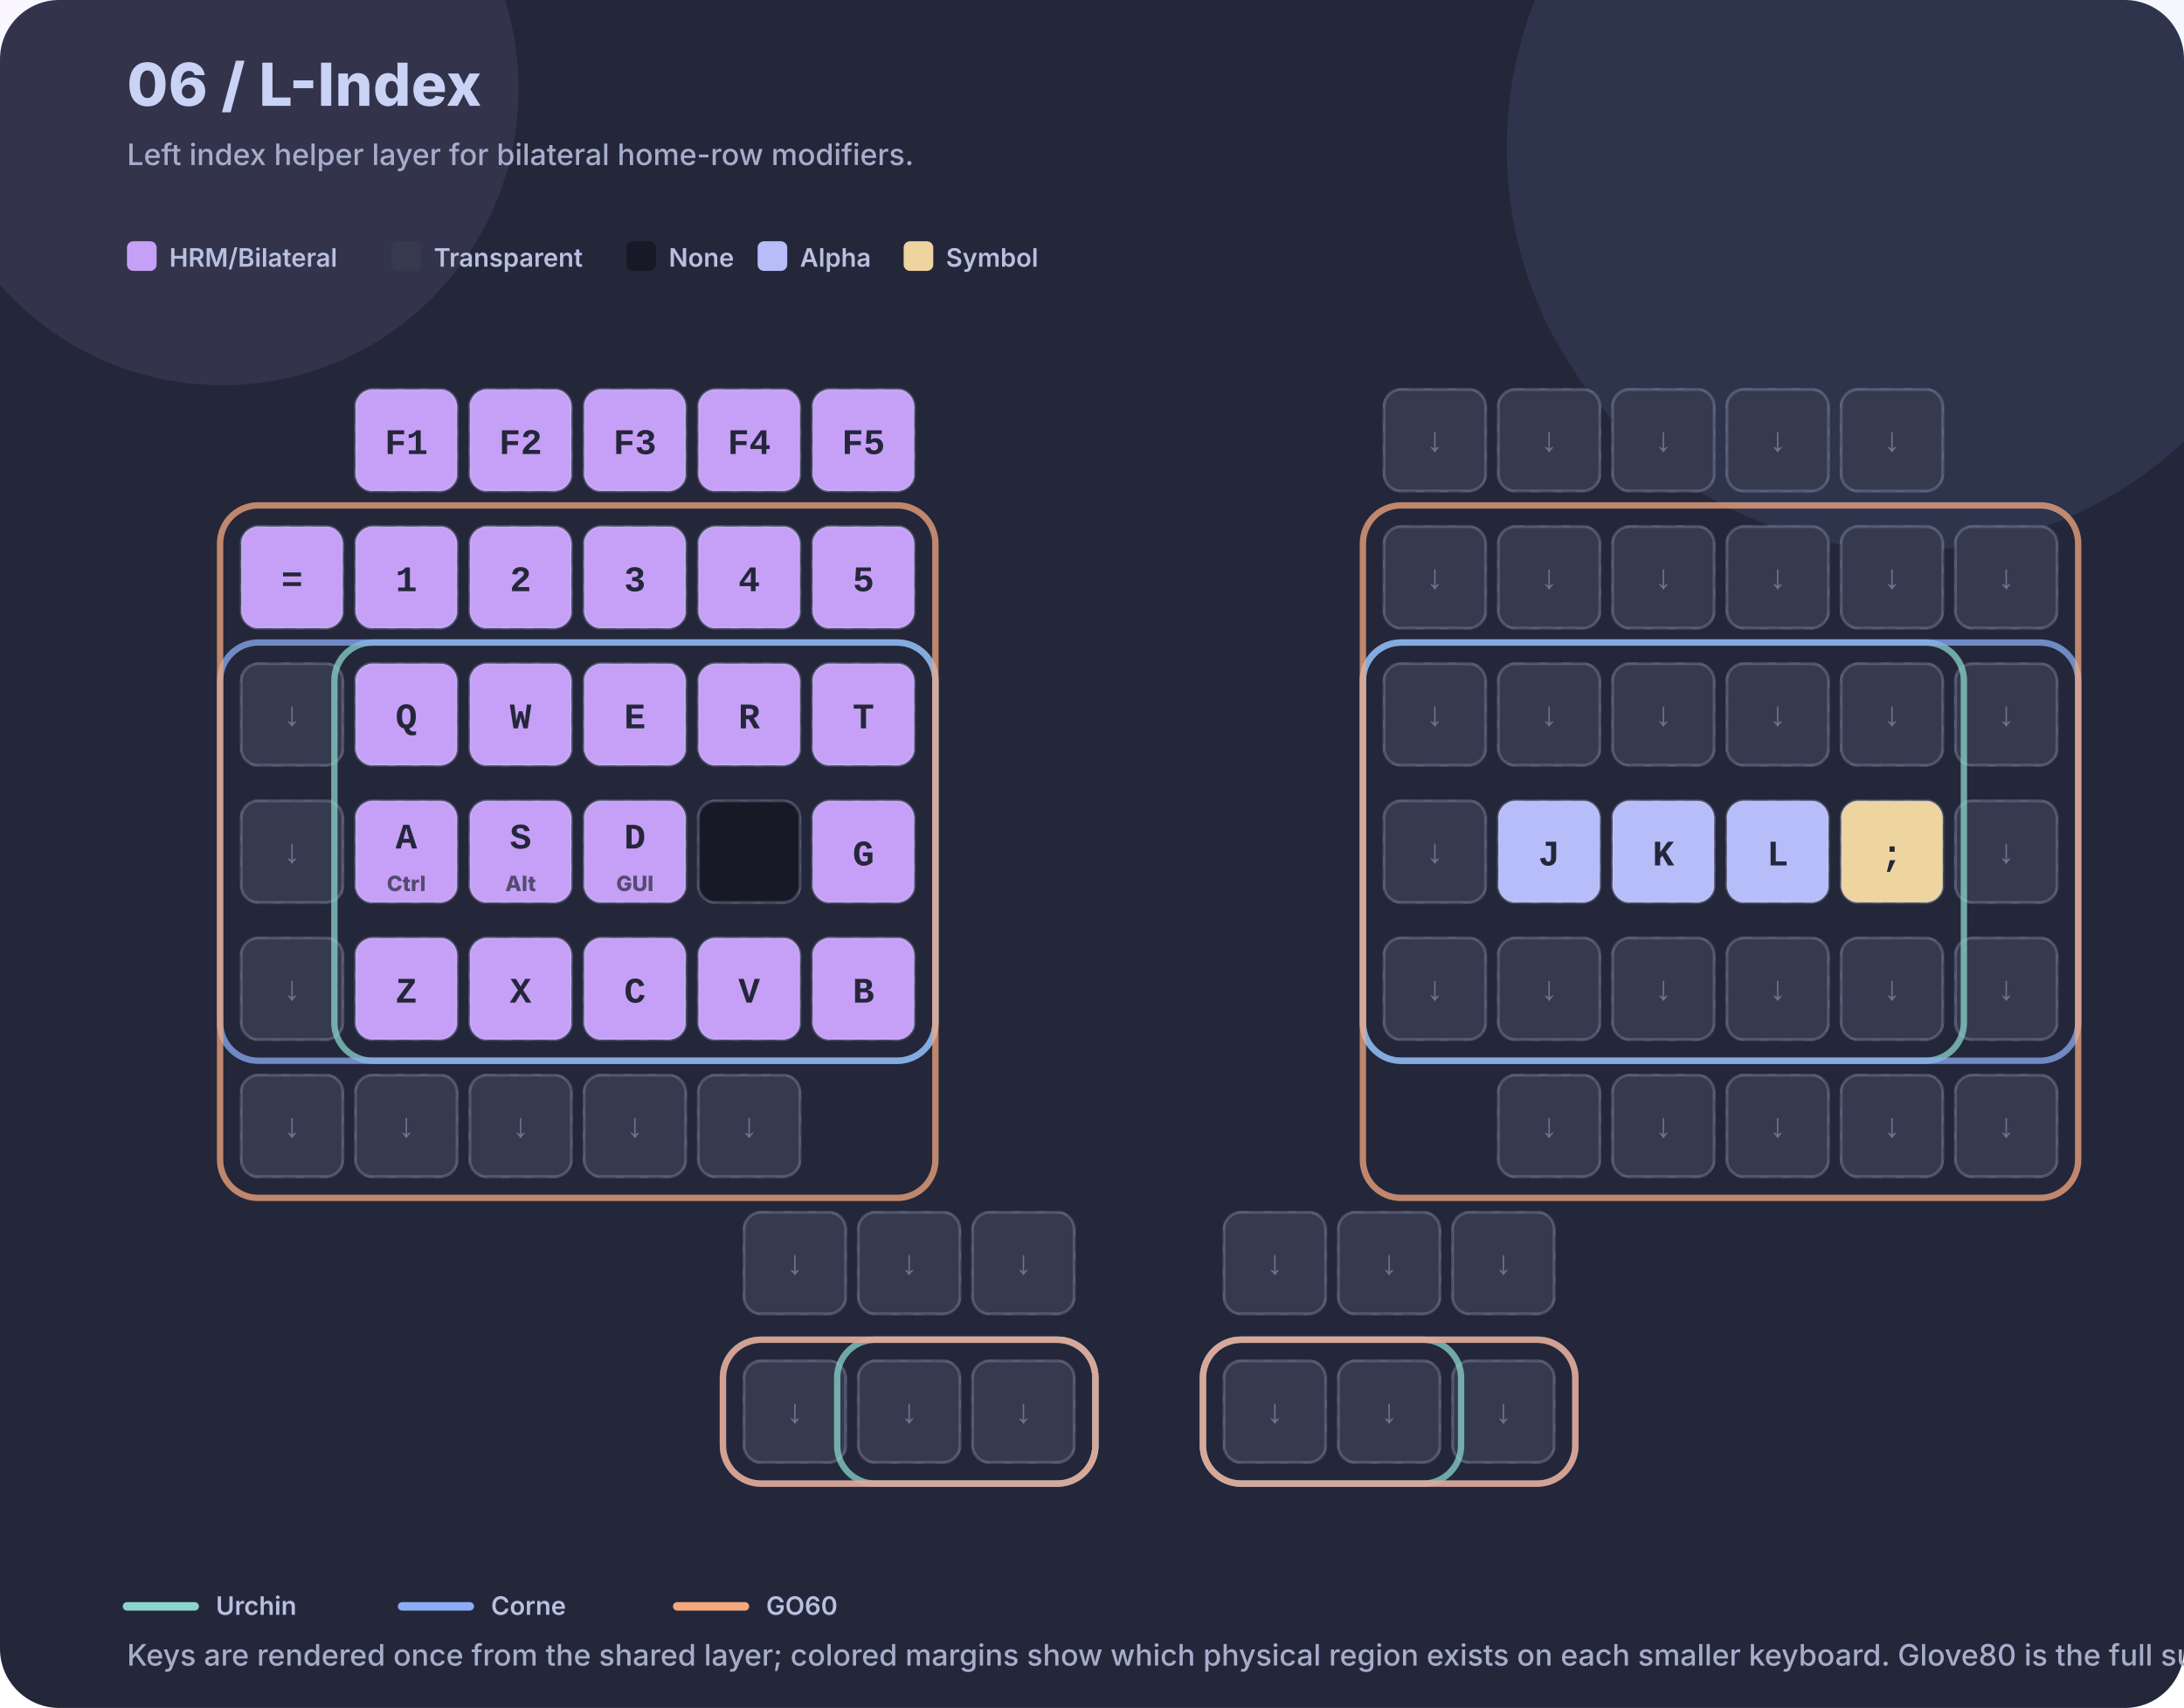
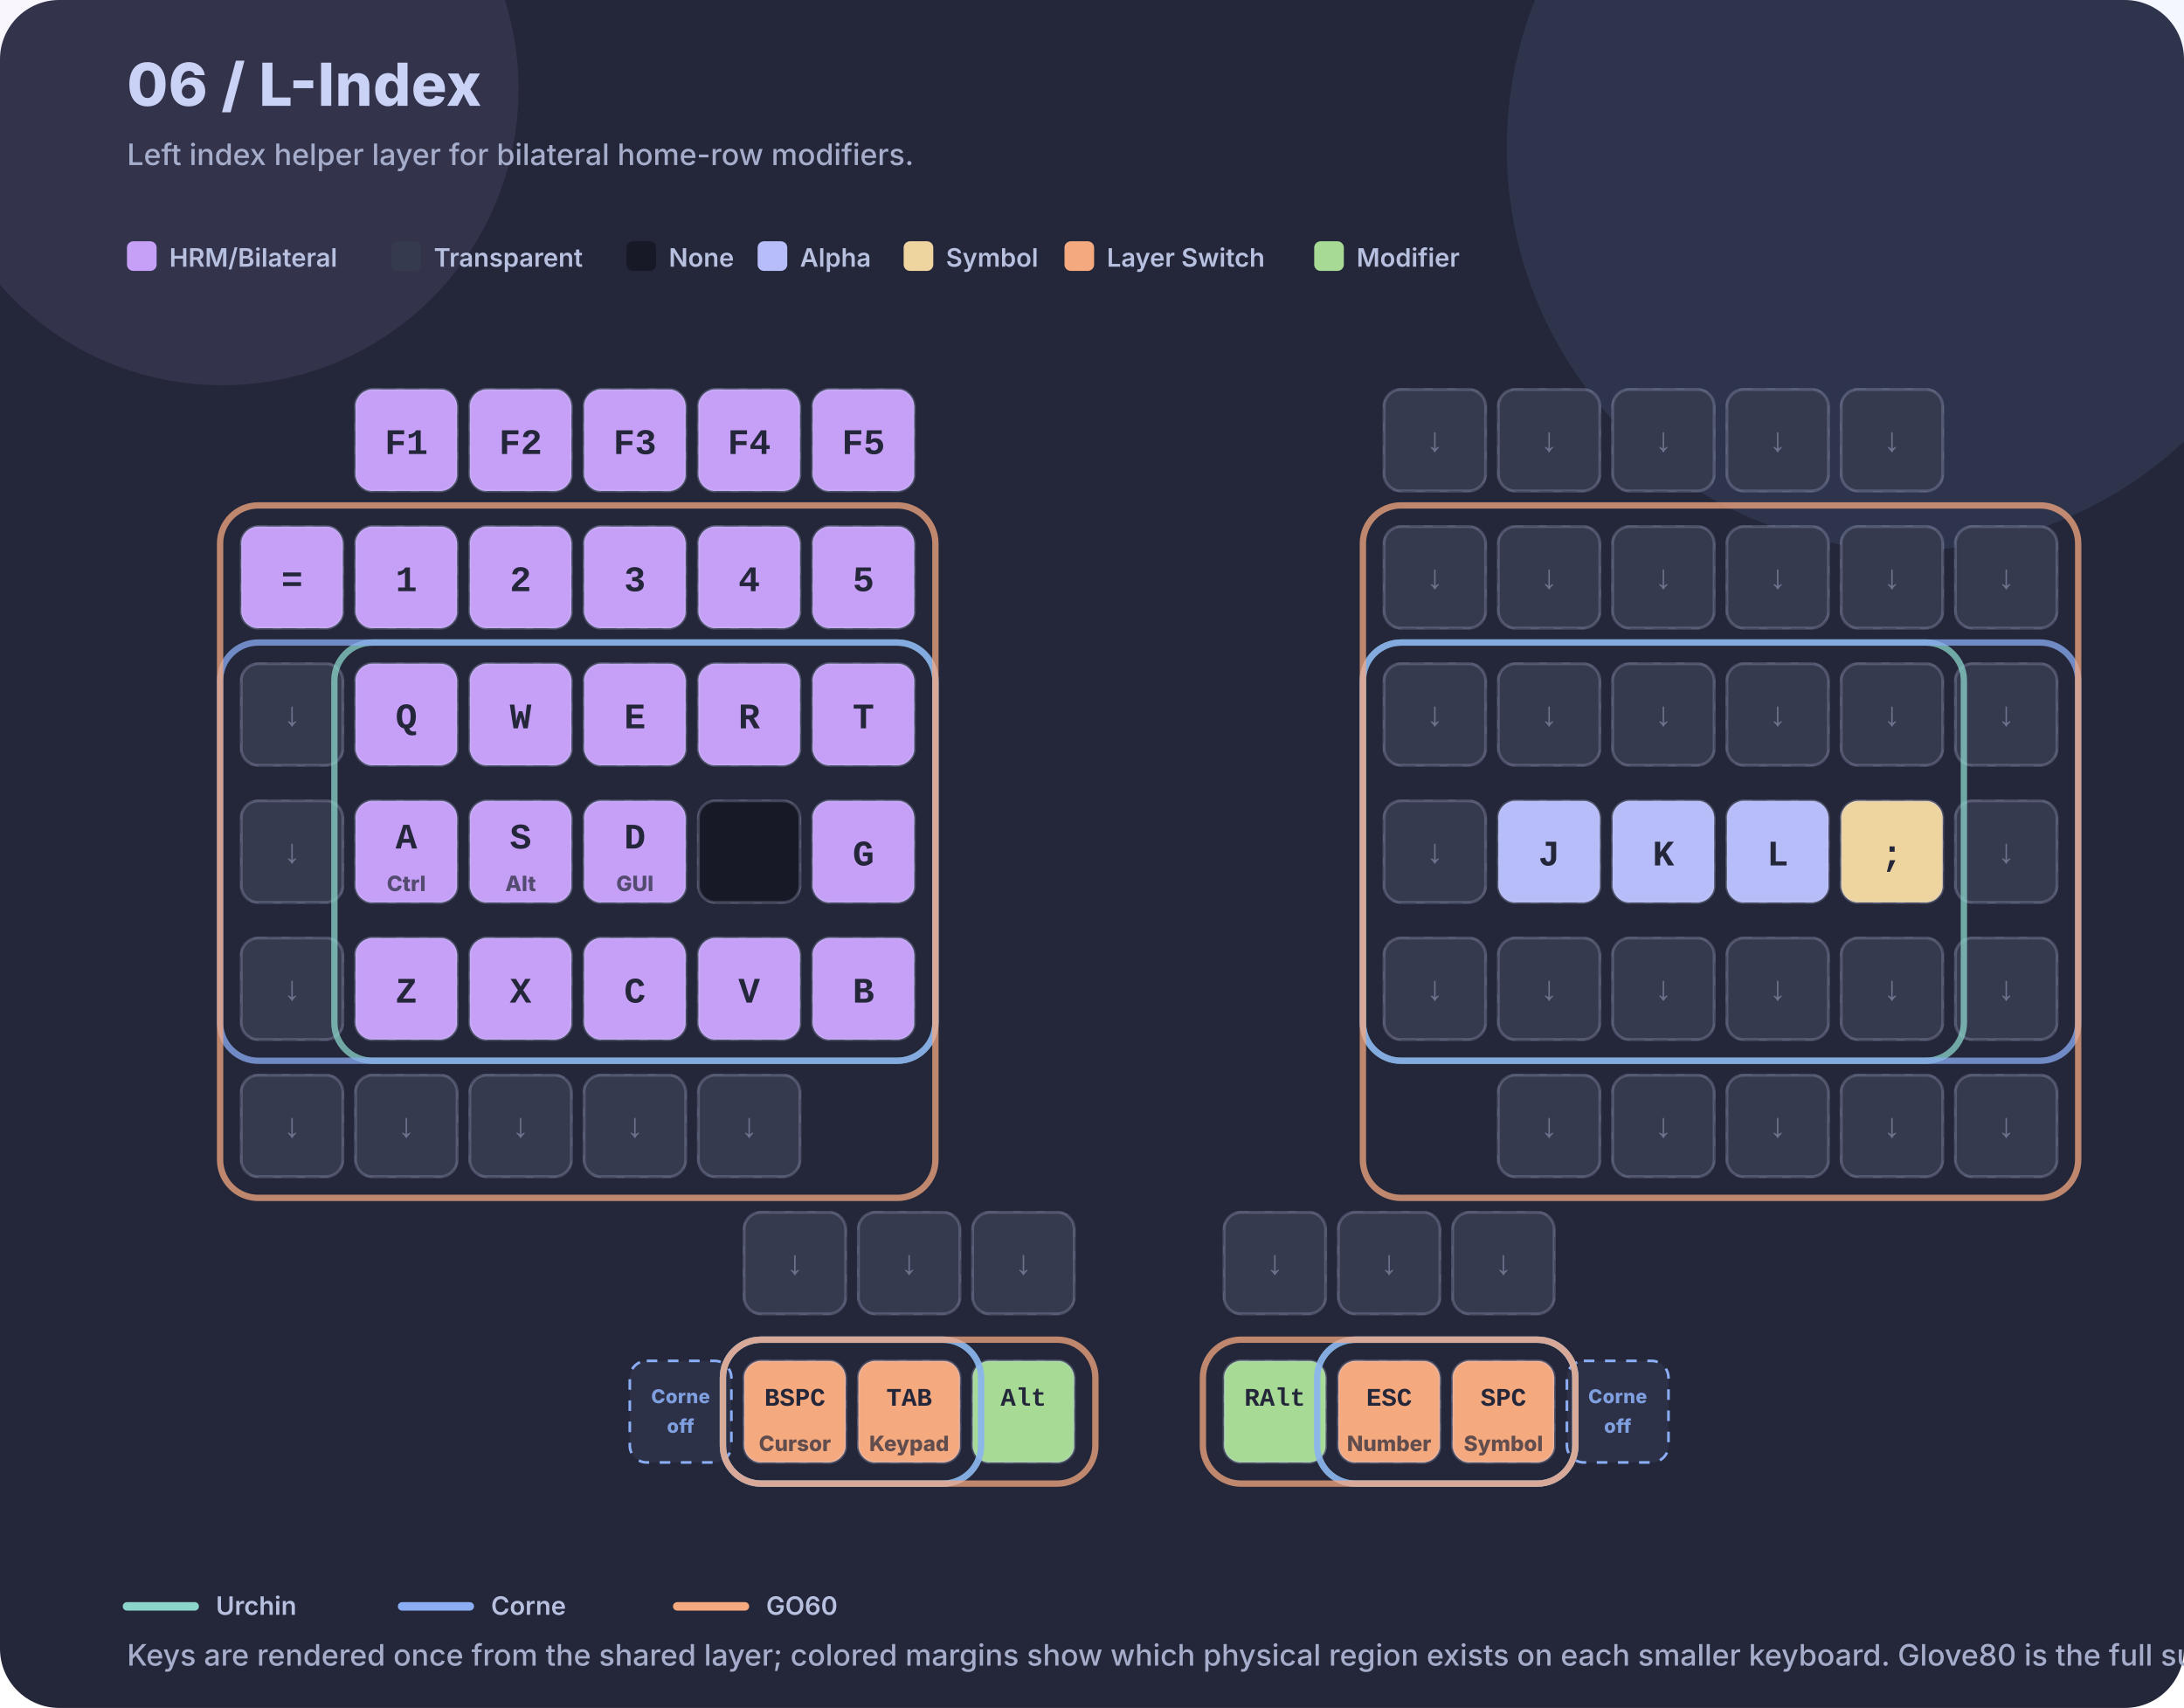
<svg xmlns="http://www.w3.org/2000/svg" width="1032" height="807" viewBox="0 0 1032 807" role="img" aria-labelledby="title desc">
  <style>
    .title { font: 800 28px Inter, Avenir Next, Segoe UI, sans-serif; fill: #cad3f5; letter-spacing: .2px; }
    .subtitle { font: 500 14px Inter, Avenir Next, Segoe UI, sans-serif; fill: #a5adcb; }
    .legend-text { font: 600 12px Inter, Avenir Next, Segoe UI, sans-serif; fill: #b8c0e0; }
    .tap { font-family: Berkeley Mono, SFMono-Regular, Consolas, Liberation Mono, monospace; font-weight: 800; text-anchor: middle; dominant-baseline: central; }
    .tap.transparent { font-size: 16px; fill: #6e738d; }
    .hold { font: 800 10px Inter, Avenir Next, Segoe UI, sans-serif; text-anchor: middle; dominant-baseline: central; }
    .key { stroke: rgba(202,211,245,.22); stroke-width: 1.4; }
    .ghost-key { fill: transparent; stroke: rgba(202,211,245,.13); stroke-width: 1; stroke-dasharray: 4 7; }
+     .corne-disabled-thumb rect { fill: rgba(138,173,244,.08); stroke: #8aadf4; stroke-width: 1.25; stroke-dasharray: 5 5; }
+     .corne-disabled-thumb text { font: 800 9px Inter, Avenir Next, Segoe UI, sans-serif; fill: #8aadf4; text-anchor: middle; letter-spacing: .15px; opacity: .88; }
    .keyboard-boundary { fill: transparent; stroke-width: 3; opacity: .74; }
    .layer-activator { opacity: .96; filter: drop-shadow(0 1px 2px rgba(24,25,38,.8)); }
    .layer-activator * { stroke: #24273a; stroke-width: 1.15; }
    .outline-legend-line { stroke-width: 4; stroke-linecap: round; }
    .shortcut path { fill: none; stroke: #8bd5ca; stroke-width: 1.2; opacity: .62; stroke-linecap: round; }
    .shortcut circle { fill: #8bd5ca; stroke: #24273a; stroke-width: 1.5; }
    .shortcut rect { fill: #181926; stroke: #8bd5ca; stroke-width: 1.2; }
    .shortcut text { font: 800 11px Inter, Avenir Next, Segoe UI, sans-serif; fill: #cad3f5; text-anchor: middle; letter-spacing: .2px; }
  </style>
  <rect x="0" y="0" width="1032" height="807" rx="28" fill="#24273a" />
  <circle cx="105" cy="42" r="140" fill="#c6a0f6" opacity="0.10" />
  <circle cx="902" cy="70" r="190" fill="#8aadf4" opacity="0.10" />
  <text x="60" y="50" class="title">06 / L-Index</text>
  <text x="60" y="78" class="subtitle">Left index helper layer for bilateral home-row modifiers.</text>
  <rect x="60" y="114" width="14" height="14" rx="3" fill="#c6a0f6" />
  <text x="80" y="126" class="legend-text">HRM/Bilateral</text>
  <rect x="185" y="114" width="14" height="14" rx="3" fill="#363a4f" />
  <text x="205" y="126" class="legend-text">Transparent</text>
  <rect x="296" y="114" width="14" height="14" rx="3" fill="#181926" />
  <text x="316" y="126" class="legend-text">None</text>
  <rect x="358" y="114" width="14" height="14" rx="3" fill="#b7bdf8" />
  <text x="378" y="126" class="legend-text">Alpha</text>
  <rect x="427" y="114" width="14" height="14" rx="3" fill="#eed49f" />
  <text x="447" y="126" class="legend-text">Symbol</text>
+   <rect x="503" y="114" width="14" height="14" rx="3" fill="#f5a97f" />
+   <text x="523" y="126" class="legend-text">Layer Switch</text>
+   <rect x="621" y="114" width="14" height="14" rx="3" fill="#a6da95" />
+   <text x="641" y="126" class="legend-text">Modifier</text>
  <g transform="translate(60 184)">
    <rect class="ghost-key" x="108" y="0" width="48" height="48" rx="8" />
    <rect class="ghost-key" x="162" y="0" width="48" height="48" rx="8" />
    <rect class="ghost-key" x="216" y="0" width="48" height="48" rx="8" />
    <rect class="ghost-key" x="270" y="0" width="48" height="48" rx="8" />
    <rect class="ghost-key" x="324" y="0" width="48" height="48" rx="8" />
    <rect class="ghost-key" x="594" y="0" width="48" height="48" rx="8" />
    <rect class="ghost-key" x="648" y="0" width="48" height="48" rx="8" />
    <rect class="ghost-key" x="702" y="0" width="48" height="48" rx="8" />
    <rect class="ghost-key" x="756" y="0" width="48" height="48" rx="8" />
    <rect class="ghost-key" x="810" y="0" width="48" height="48" rx="8" />
    <rect class="ghost-key" x="54" y="64.8" width="48" height="48" rx="8" />
    <rect class="ghost-key" x="108" y="64.8" width="48" height="48" rx="8" />
    <rect class="ghost-key" x="162" y="64.8" width="48" height="48" rx="8" />
    <rect class="ghost-key" x="216" y="64.8" width="48" height="48" rx="8" />
    <rect class="ghost-key" x="270" y="64.8" width="48" height="48" rx="8" />
    <rect class="ghost-key" x="324" y="64.8" width="48" height="48" rx="8" />
    <rect class="ghost-key" x="594" y="64.8" width="48" height="48" rx="8" />
    <rect class="ghost-key" x="648" y="64.8" width="48" height="48" rx="8" />
    <rect class="ghost-key" x="702" y="64.8" width="48" height="48" rx="8" />
    <rect class="ghost-key" x="756" y="64.8" width="48" height="48" rx="8" />
    <rect class="ghost-key" x="810" y="64.8" width="48" height="48" rx="8" />
    <rect class="ghost-key" x="864" y="64.8" width="48" height="48" rx="8" />
    <rect class="ghost-key" x="54" y="129.6" width="48" height="48" rx="8" />
    <rect class="ghost-key" x="108" y="129.6" width="48" height="48" rx="8" />
    <rect class="ghost-key" x="162" y="129.6" width="48" height="48" rx="8" />
    <rect class="ghost-key" x="216" y="129.6" width="48" height="48" rx="8" />
    <rect class="ghost-key" x="270" y="129.6" width="48" height="48" rx="8" />
    <rect class="ghost-key" x="324" y="129.6" width="48" height="48" rx="8" />
    <rect class="ghost-key" x="594" y="129.6" width="48" height="48" rx="8" />
    <rect class="ghost-key" x="648" y="129.6" width="48" height="48" rx="8" />
    <rect class="ghost-key" x="702" y="129.6" width="48" height="48" rx="8" />
    <rect class="ghost-key" x="756" y="129.6" width="48" height="48" rx="8" />
    <rect class="ghost-key" x="810" y="129.6" width="48" height="48" rx="8" />
    <rect class="ghost-key" x="864" y="129.6" width="48" height="48" rx="8" />
    <rect class="ghost-key" x="54" y="194.4" width="48" height="48" rx="8" />
    <rect class="ghost-key" x="108" y="194.4" width="48" height="48" rx="8" />
    <rect class="ghost-key" x="162" y="194.4" width="48" height="48" rx="8" />
    <rect class="ghost-key" x="216" y="194.4" width="48" height="48" rx="8" />
    <rect class="ghost-key" x="270" y="194.4" width="48" height="48" rx="8" />
    <rect class="ghost-key" x="324" y="194.4" width="48" height="48" rx="8" />
    <rect class="ghost-key" x="594" y="194.4" width="48" height="48" rx="8" />
    <rect class="ghost-key" x="648" y="194.4" width="48" height="48" rx="8" />
    <rect class="ghost-key" x="702" y="194.4" width="48" height="48" rx="8" />
    <rect class="ghost-key" x="756" y="194.4" width="48" height="48" rx="8" />
    <rect class="ghost-key" x="810" y="194.4" width="48" height="48" rx="8" />
    <rect class="ghost-key" x="864" y="194.4" width="48" height="48" rx="8" />
    <rect class="ghost-key" x="54" y="259.2" width="48" height="48" rx="8" />
    <rect class="ghost-key" x="108" y="259.2" width="48" height="48" rx="8" />
    <rect class="ghost-key" x="162" y="259.2" width="48" height="48" rx="8" />
    <rect class="ghost-key" x="216" y="259.2" width="48" height="48" rx="8" />
    <rect class="ghost-key" x="270" y="259.2" width="48" height="48" rx="8" />
    <rect class="ghost-key" x="324" y="259.2" width="48" height="48" rx="8" />
    <rect class="ghost-key" x="291.6" y="388.8" width="48" height="48" rx="8" />
    <rect class="ghost-key" x="345.6" y="388.8" width="48" height="48" rx="8" />
    <rect class="ghost-key" x="399.6" y="388.8" width="48" height="48" rx="8" />
    <rect class="ghost-key" x="518.4" y="388.8" width="48" height="48" rx="8" />
    <rect class="ghost-key" x="572.4" y="388.8" width="48" height="48" rx="8" />
    <rect class="ghost-key" x="626.4" y="388.8" width="48" height="48" rx="8" />
    <rect class="ghost-key" x="594" y="259.2" width="48" height="48" rx="8" />
    <rect class="ghost-key" x="648" y="259.2" width="48" height="48" rx="8" />
    <rect class="ghost-key" x="702" y="259.2" width="48" height="48" rx="8" />
    <rect class="ghost-key" x="756" y="259.2" width="48" height="48" rx="8" />
    <rect class="ghost-key" x="810" y="259.2" width="48" height="48" rx="8" />
    <rect class="ghost-key" x="864" y="259.2" width="48" height="48" rx="8" />
    <rect class="ghost-key" x="54" y="324" width="48" height="48" rx="8" />
    <rect class="ghost-key" x="108" y="324" width="48" height="48" rx="8" />
    <rect class="ghost-key" x="162" y="324" width="48" height="48" rx="8" />
    <rect class="ghost-key" x="216" y="324" width="48" height="48" rx="8" />
    <rect class="ghost-key" x="270" y="324" width="48" height="48" rx="8" />
    <rect class="ghost-key" x="291.6" y="459" width="48" height="48" rx="8" />
    <rect class="ghost-key" x="345.6" y="459" width="48" height="48" rx="8" />
    <rect class="ghost-key" x="399.6" y="459" width="48" height="48" rx="8" />
    <rect class="ghost-key" x="518.4" y="459" width="48" height="48" rx="8" />
    <rect class="ghost-key" x="572.4" y="459" width="48" height="48" rx="8" />
    <rect class="ghost-key" x="626.4" y="459" width="48" height="48" rx="8" />
    <rect class="ghost-key" x="648" y="324" width="48" height="48" rx="8" />
    <rect class="ghost-key" x="702" y="324" width="48" height="48" rx="8" />
    <rect class="ghost-key" x="756" y="324" width="48" height="48" rx="8" />
    <rect class="ghost-key" x="810" y="324" width="48" height="48" rx="8" />
    <rect class="ghost-key" x="864" y="324" width="48" height="48" rx="8" />
+     <g class="corne-disabled-thumb" aria-label="Corne disabled thumb key">
+       <rect x="237.6" y="459" width="48" height="48" rx="8" />
+       <text x="261.6" y="479">Corne</text>
+       <text x="261.6" y="493">off</text>
+     </g>
+     <g class="corne-disabled-thumb" aria-label="Corne disabled thumb key">
+       <rect x="680.4" y="459" width="48" height="48" rx="8" />
+       <text x="704.4" y="479">Corne</text>
+       <text x="704.4" y="493">off</text>
+     </g>
    <rect class="key" x="108" y="0" width="48" height="48" rx="8" fill="#c6a0f6" />
    <text x="132" y="26" class="tap" style="font-size:17px;fill:#24273a">F1</text>
    <rect class="key" x="162" y="0" width="48" height="48" rx="8" fill="#c6a0f6" />
    <text x="186" y="26" class="tap" style="font-size:17px;fill:#24273a">F2</text>
    <rect class="key" x="216" y="0" width="48" height="48" rx="8" fill="#c6a0f6" />
    <text x="240" y="26" class="tap" style="font-size:17px;fill:#24273a">F3</text>
    <rect class="key" x="270" y="0" width="48" height="48" rx="8" fill="#c6a0f6" />
    <text x="294" y="26" class="tap" style="font-size:17px;fill:#24273a">F4</text>
    <rect class="key" x="324" y="0" width="48" height="48" rx="8" fill="#c6a0f6" />
    <text x="348" y="26" class="tap" style="font-size:17px;fill:#24273a">F5</text>
    <rect class="key" x="594" y="0" width="48" height="48" rx="8" fill="#363a4f" />
    <text x="618" y="25" class="tap transparent">↓</text>
    <rect class="key" x="648" y="0" width="48" height="48" rx="8" fill="#363a4f" />
    <text x="672" y="25" class="tap transparent">↓</text>
    <rect class="key" x="702" y="0" width="48" height="48" rx="8" fill="#363a4f" />
    <text x="726" y="25" class="tap transparent">↓</text>
    <rect class="key" x="756" y="0" width="48" height="48" rx="8" fill="#363a4f" />
    <text x="780" y="25" class="tap transparent">↓</text>
    <rect class="key" x="810" y="0" width="48" height="48" rx="8" fill="#363a4f" />
    <text x="834" y="25" class="tap transparent">↓</text>
    <rect class="key" x="54" y="64.8" width="48" height="48" rx="8" fill="#c6a0f6" />
    <text x="78" y="90.8" class="tap" style="font-size:17px;fill:#24273a">=</text>
    <rect class="key" x="108" y="64.8" width="48" height="48" rx="8" fill="#c6a0f6" />
    <text x="132" y="90.8" class="tap" style="font-size:17px;fill:#24273a">1</text>
    <rect class="key" x="162" y="64.8" width="48" height="48" rx="8" fill="#c6a0f6" />
    <text x="186" y="90.8" class="tap" style="font-size:17px;fill:#24273a">2</text>
    <rect class="key" x="216" y="64.8" width="48" height="48" rx="8" fill="#c6a0f6" />
    <text x="240" y="90.8" class="tap" style="font-size:17px;fill:#24273a">3</text>
    <rect class="key" x="270" y="64.8" width="48" height="48" rx="8" fill="#c6a0f6" />
    <text x="294" y="90.8" class="tap" style="font-size:17px;fill:#24273a">4</text>
    <rect class="key" x="324" y="64.8" width="48" height="48" rx="8" fill="#c6a0f6" />
    <text x="348" y="90.8" class="tap" style="font-size:17px;fill:#24273a">5</text>
    <rect class="key" x="594" y="64.8" width="48" height="48" rx="8" fill="#363a4f" />
    <text x="618" y="89.8" class="tap transparent">↓</text>
    <rect class="key" x="648" y="64.8" width="48" height="48" rx="8" fill="#363a4f" />
    <text x="672" y="89.8" class="tap transparent">↓</text>
    <rect class="key" x="702" y="64.8" width="48" height="48" rx="8" fill="#363a4f" />
    <text x="726" y="89.8" class="tap transparent">↓</text>
    <rect class="key" x="756" y="64.8" width="48" height="48" rx="8" fill="#363a4f" />
    <text x="780" y="89.8" class="tap transparent">↓</text>
    <rect class="key" x="810" y="64.8" width="48" height="48" rx="8" fill="#363a4f" />
    <text x="834" y="89.8" class="tap transparent">↓</text>
    <rect class="key" x="864" y="64.8" width="48" height="48" rx="8" fill="#363a4f" />
    <text x="888" y="89.8" class="tap transparent">↓</text>
    <rect class="key" x="54" y="129.6" width="48" height="48" rx="8" fill="#363a4f" />
    <text x="78" y="154.6" class="tap transparent">↓</text>
    <rect class="key" x="108" y="129.6" width="48" height="48" rx="8" fill="#c6a0f6" />
    <text x="132" y="155.6" class="tap" style="font-size:17px;fill:#24273a">Q</text>
    <rect class="key" x="162" y="129.6" width="48" height="48" rx="8" fill="#c6a0f6" />
    <text x="186" y="155.6" class="tap" style="font-size:17px;fill:#24273a">W</text>
    <rect class="key" x="216" y="129.6" width="48" height="48" rx="8" fill="#c6a0f6" />
    <text x="240" y="155.6" class="tap" style="font-size:17px;fill:#24273a">E</text>
    <rect class="key" x="270" y="129.6" width="48" height="48" rx="8" fill="#c6a0f6" />
    <text x="294" y="155.6" class="tap" style="font-size:17px;fill:#24273a">R</text>
    <rect class="key" x="324" y="129.6" width="48" height="48" rx="8" fill="#c6a0f6" />
    <text x="348" y="155.6" class="tap" style="font-size:17px;fill:#24273a">T</text>
    <rect class="key" x="594" y="129.6" width="48" height="48" rx="8" fill="#363a4f" />
    <text x="618" y="154.6" class="tap transparent">↓</text>
    <rect class="key" x="648" y="129.6" width="48" height="48" rx="8" fill="#363a4f" />
    <text x="672" y="154.6" class="tap transparent">↓</text>
    <rect class="key" x="702" y="129.6" width="48" height="48" rx="8" fill="#363a4f" />
    <text x="726" y="154.6" class="tap transparent">↓</text>
    <rect class="key" x="756" y="129.6" width="48" height="48" rx="8" fill="#363a4f" />
    <text x="780" y="154.6" class="tap transparent">↓</text>
    <rect class="key" x="810" y="129.6" width="48" height="48" rx="8" fill="#363a4f" />
    <text x="834" y="154.6" class="tap transparent">↓</text>
    <rect class="key" x="864" y="129.6" width="48" height="48" rx="8" fill="#363a4f" />
    <text x="888" y="154.6" class="tap transparent">↓</text>
    <rect class="key" x="54" y="194.4" width="48" height="48" rx="8" fill="#363a4f" />
    <text x="78" y="219.4" class="tap transparent">↓</text>
    <rect class="key" x="108" y="194.4" width="48" height="48" rx="8" fill="#c6a0f6" />
    <text x="132" y="212.4" class="tap" style="font-size:17px;fill:#24273a">A</text>
    <text x="132" y="233.4" class="hold" style="fill:rgba(36,39,58,0.70)">Ctrl</text>
    <rect class="key" x="162" y="194.4" width="48" height="48" rx="8" fill="#c6a0f6" />
    <text x="186" y="212.4" class="tap" style="font-size:17px;fill:#24273a">S</text>
    <text x="186" y="233.4" class="hold" style="fill:rgba(36,39,58,0.70)">Alt</text>
    <rect class="key" x="216" y="194.4" width="48" height="48" rx="8" fill="#c6a0f6" />
    <text x="240" y="212.4" class="tap" style="font-size:17px;fill:#24273a">D</text>
    <text x="240" y="233.4" class="hold" style="fill:rgba(36,39,58,0.70)">GUI</text>
    <rect class="key" x="270" y="194.4" width="48" height="48" rx="8" fill="#181926" />
    <rect class="key" x="324" y="194.4" width="48" height="48" rx="8" fill="#c6a0f6" />
    <text x="348" y="220.4" class="tap" style="font-size:17px;fill:#24273a">G</text>
    <rect class="key" x="594" y="194.4" width="48" height="48" rx="8" fill="#363a4f" />
    <text x="618" y="219.4" class="tap transparent">↓</text>
    <rect class="key" x="648" y="194.4" width="48" height="48" rx="8" fill="#b7bdf8" />
    <text x="672" y="220.4" class="tap" style="font-size:17px;fill:#24273a">J</text>
    <rect class="key" x="702" y="194.4" width="48" height="48" rx="8" fill="#b7bdf8" />
    <text x="726" y="220.4" class="tap" style="font-size:17px;fill:#24273a">K</text>
    <rect class="key" x="756" y="194.4" width="48" height="48" rx="8" fill="#b7bdf8" />
    <text x="780" y="220.4" class="tap" style="font-size:17px;fill:#24273a">L</text>
    <rect class="key" x="810" y="194.4" width="48" height="48" rx="8" fill="#eed49f" />
    <text x="834" y="220.4" class="tap" style="font-size:17px;fill:#24273a">;</text>
    <rect class="key" x="864" y="194.4" width="48" height="48" rx="8" fill="#363a4f" />
    <text x="888" y="219.4" class="tap transparent">↓</text>
    <rect class="key" x="54" y="259.2" width="48" height="48" rx="8" fill="#363a4f" />
    <text x="78" y="284.2" class="tap transparent">↓</text>
    <rect class="key" x="108" y="259.2" width="48" height="48" rx="8" fill="#c6a0f6" />
    <text x="132" y="285.2" class="tap" style="font-size:17px;fill:#24273a">Z</text>
    <rect class="key" x="162" y="259.2" width="48" height="48" rx="8" fill="#c6a0f6" />
    <text x="186" y="285.2" class="tap" style="font-size:17px;fill:#24273a">X</text>
    <rect class="key" x="216" y="259.2" width="48" height="48" rx="8" fill="#c6a0f6" />
    <text x="240" y="285.2" class="tap" style="font-size:17px;fill:#24273a">C</text>
    <rect class="key" x="270" y="259.2" width="48" height="48" rx="8" fill="#c6a0f6" />
    <text x="294" y="285.2" class="tap" style="font-size:17px;fill:#24273a">V</text>
    <rect class="key" x="324" y="259.2" width="48" height="48" rx="8" fill="#c6a0f6" />
    <text x="348" y="285.2" class="tap" style="font-size:17px;fill:#24273a">B</text>
    <rect class="key" x="291.6" y="388.8" width="48" height="48" rx="8" fill="#363a4f" />
    <text x="315.6" y="413.8" class="tap transparent">↓</text>
    <rect class="key" x="345.6" y="388.8" width="48" height="48" rx="8" fill="#363a4f" />
    <text x="369.6" y="413.8" class="tap transparent">↓</text>
    <rect class="key" x="399.6" y="388.8" width="48" height="48" rx="8" fill="#363a4f" />
    <text x="423.6" y="413.8" class="tap transparent">↓</text>
    <rect class="key" x="518.4" y="388.8" width="48" height="48" rx="8" fill="#363a4f" />
    <text x="542.4" y="413.8" class="tap transparent">↓</text>
    <rect class="key" x="572.4" y="388.8" width="48" height="48" rx="8" fill="#363a4f" />
    <text x="596.4" y="413.8" class="tap transparent">↓</text>
    <rect class="key" x="626.4" y="388.8" width="48" height="48" rx="8" fill="#363a4f" />
    <text x="650.4" y="413.8" class="tap transparent">↓</text>
    <rect class="key" x="594" y="259.2" width="48" height="48" rx="8" fill="#363a4f" />
    <text x="618" y="284.2" class="tap transparent">↓</text>
    <rect class="key" x="648" y="259.2" width="48" height="48" rx="8" fill="#363a4f" />
    <text x="672" y="284.2" class="tap transparent">↓</text>
    <rect class="key" x="702" y="259.2" width="48" height="48" rx="8" fill="#363a4f" />
    <text x="726" y="284.2" class="tap transparent">↓</text>
    <rect class="key" x="756" y="259.2" width="48" height="48" rx="8" fill="#363a4f" />
    <text x="780" y="284.2" class="tap transparent">↓</text>
    <rect class="key" x="810" y="259.2" width="48" height="48" rx="8" fill="#363a4f" />
    <text x="834" y="284.2" class="tap transparent">↓</text>
    <rect class="key" x="864" y="259.2" width="48" height="48" rx="8" fill="#363a4f" />
    <text x="888" y="284.2" class="tap transparent">↓</text>
    <rect class="key" x="54" y="324" width="48" height="48" rx="8" fill="#363a4f" />
    <text x="78" y="349" class="tap transparent">↓</text>
    <rect class="key" x="108" y="324" width="48" height="48" rx="8" fill="#363a4f" />
    <text x="132" y="349" class="tap transparent">↓</text>
    <rect class="key" x="162" y="324" width="48" height="48" rx="8" fill="#363a4f" />
    <text x="186" y="349" class="tap transparent">↓</text>
    <rect class="key" x="216" y="324" width="48" height="48" rx="8" fill="#363a4f" />
    <text x="240" y="349" class="tap transparent">↓</text>
    <rect class="key" x="270" y="324" width="48" height="48" rx="8" fill="#363a4f" />
    <text x="294" y="349" class="tap transparent">↓</text>
-     <rect class="key" x="291.6" y="459" width="48" height="48" rx="8" fill="#363a4f" />
-     <text x="315.6" y="484" class="tap transparent">↓</text>
-     <rect class="key" x="345.6" y="459" width="48" height="48" rx="8" fill="#363a4f" />
-     <text x="369.6" y="484" class="tap transparent">↓</text>
-     <rect class="key" x="399.6" y="459" width="48" height="48" rx="8" fill="#363a4f" />
-     <text x="423.6" y="484" class="tap transparent">↓</text>
-     <rect class="key" x="518.4" y="459" width="48" height="48" rx="8" fill="#363a4f" />
-     <text x="542.4" y="484" class="tap transparent">↓</text>
-     <rect class="key" x="572.4" y="459" width="48" height="48" rx="8" fill="#363a4f" />
-     <text x="596.4" y="484" class="tap transparent">↓</text>
-     <rect class="key" x="626.4" y="459" width="48" height="48" rx="8" fill="#363a4f" />
-     <text x="650.4" y="484" class="tap transparent">↓</text>
+     <rect class="key" x="291.6" y="459" width="48" height="48" rx="8" fill="#f5a97f" />
+     <text x="315.6" y="477" class="tap" style="font-size:12px;fill:#24273a">BSPC</text>
+     <text x="315.6" y="498" class="hold" style="fill:rgba(36,39,58,0.70)">Cursor</text>
+     <rect class="key" x="345.6" y="459" width="48" height="48" rx="8" fill="#f5a97f" />
+     <text x="369.6" y="477" class="tap" style="font-size:12px;fill:#24273a">TAB</text>
+     <text x="369.6" y="498" class="hold" style="fill:rgba(36,39,58,0.70)">Keypad</text>
+     <rect class="key" x="399.6" y="459" width="48" height="48" rx="8" fill="#a6da95" />
+     <text x="423.6" y="477" class="tap" style="font-size:12px;fill:#24273a">Alt</text>
+     <rect class="key" x="518.4" y="459" width="48" height="48" rx="8" fill="#a6da95" />
+     <text x="542.4" y="477" class="tap" style="font-size:12px;fill:#24273a">RAlt</text>
+     <rect class="key" x="572.4" y="459" width="48" height="48" rx="8" fill="#f5a97f" />
+     <text x="596.4" y="477" class="tap" style="font-size:12px;fill:#24273a">ESC</text>
+     <text x="596.4" y="498" class="hold" style="fill:rgba(36,39,58,0.70)">Number</text>
+     <rect class="key" x="626.4" y="459" width="48" height="48" rx="8" fill="#f5a97f" />
+     <text x="650.4" y="477" class="tap" style="font-size:12px;fill:#24273a">SPC</text>
+     <text x="650.4" y="498" class="hold" style="fill:rgba(36,39,58,0.70)">Symbol</text>
    <rect class="key" x="648" y="324" width="48" height="48" rx="8" fill="#363a4f" />
    <text x="672" y="349" class="tap transparent">↓</text>
    <rect class="key" x="702" y="324" width="48" height="48" rx="8" fill="#363a4f" />
    <text x="726" y="349" class="tap transparent">↓</text>
    <rect class="key" x="756" y="324" width="48" height="48" rx="8" fill="#363a4f" />
    <text x="780" y="349" class="tap transparent">↓</text>
    <rect class="key" x="810" y="324" width="48" height="48" rx="8" fill="#363a4f" />
    <text x="834" y="349" class="tap transparent">↓</text>
    <rect class="key" x="864" y="324" width="48" height="48" rx="8" fill="#363a4f" />
    <text x="888" y="349" class="tap transparent">↓</text>
    <rect class="keyboard-boundary" x="98" y="119.6" width="284" height="197.6" rx="18" style="stroke:#8bd5ca" />
    <rect class="keyboard-boundary" x="584" y="119.6" width="284" height="197.6" rx="18" style="stroke:#8bd5ca" />
-     <rect class="keyboard-boundary" x="335.6" y="449" width="122" height="68" rx="18" style="stroke:#8bd5ca" />
-     <rect class="keyboard-boundary" x="508.4" y="449" width="122" height="68" rx="18" style="stroke:#8bd5ca" />
+     <rect class="keyboard-boundary" x="281.6" y="449" width="122" height="68" rx="18" style="stroke:#8bd5ca" />
+     <rect class="keyboard-boundary" x="562.4" y="449" width="122" height="68" rx="18" style="stroke:#8bd5ca" />
    <rect class="keyboard-boundary" x="44" y="119.6" width="338" height="197.6" rx="18" style="stroke:#8aadf4" />
    <rect class="keyboard-boundary" x="584" y="119.6" width="338" height="197.6" rx="18" style="stroke:#8aadf4" />
-     <rect class="keyboard-boundary" x="281.6" y="449" width="176" height="68" rx="18" style="stroke:#8aadf4" />
-     <rect class="keyboard-boundary" x="508.4" y="449" width="176" height="68" rx="18" style="stroke:#8aadf4" />
+     <rect class="keyboard-boundary" x="281.6" y="449" width="122" height="68" rx="18" style="stroke:#8aadf4" />
+     <rect class="keyboard-boundary" x="562.4" y="449" width="122" height="68" rx="18" style="stroke:#8aadf4" />
    <rect class="keyboard-boundary" x="44" y="54.8" width="338" height="327.2" rx="18" style="stroke:#f5a97f" />
    <rect class="keyboard-boundary" x="584" y="54.8" width="338" height="327.2" rx="18" style="stroke:#f5a97f" />
    <rect class="keyboard-boundary" x="281.6" y="449" width="176" height="68" rx="18" style="stroke:#f5a97f" />
    <rect class="keyboard-boundary" x="508.4" y="449" width="176" height="68" rx="18" style="stroke:#f5a97f" />
  </g>
  <line x1="60" y1="759" x2="92" y2="759" class="outline-legend-line" style="stroke:#8bd5ca" />
  <text x="102" y="763" class="legend-text">Urchin</text>
  <line x1="190" y1="759" x2="222" y2="759" class="outline-legend-line" style="stroke:#8aadf4" />
  <text x="232" y="763" class="legend-text">Corne</text>
  <line x1="320" y1="759" x2="352" y2="759" class="outline-legend-line" style="stroke:#f5a97f" />
  <text x="362" y="763" class="legend-text">GO60</text>
  <text x="60" y="787" class="subtitle">Keys are rendered once from the shared layer; colored margins show which physical region exists on each smaller keyboard. Glove80 is the full superset.</text>
</svg>
